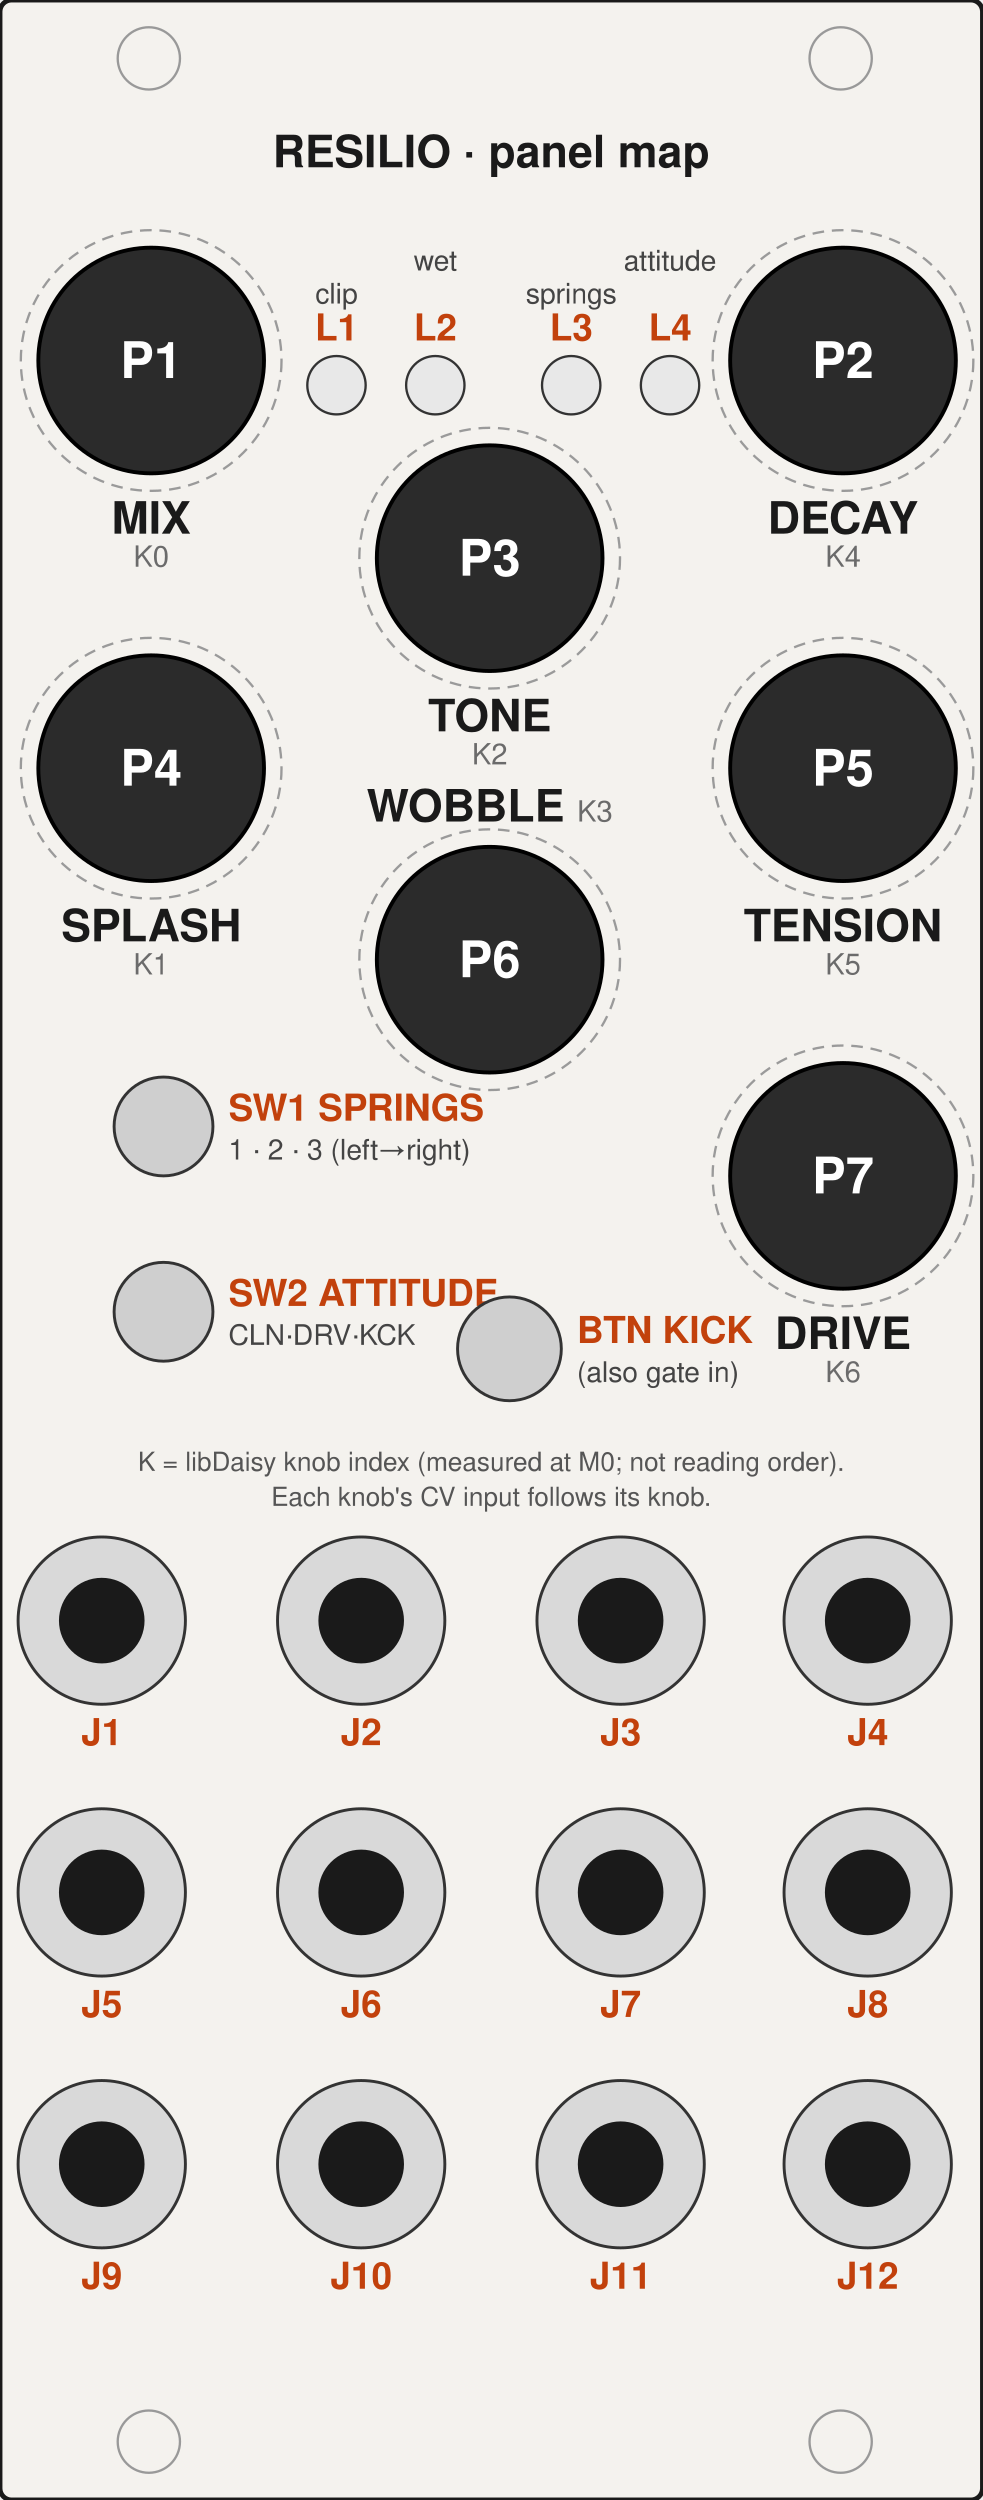
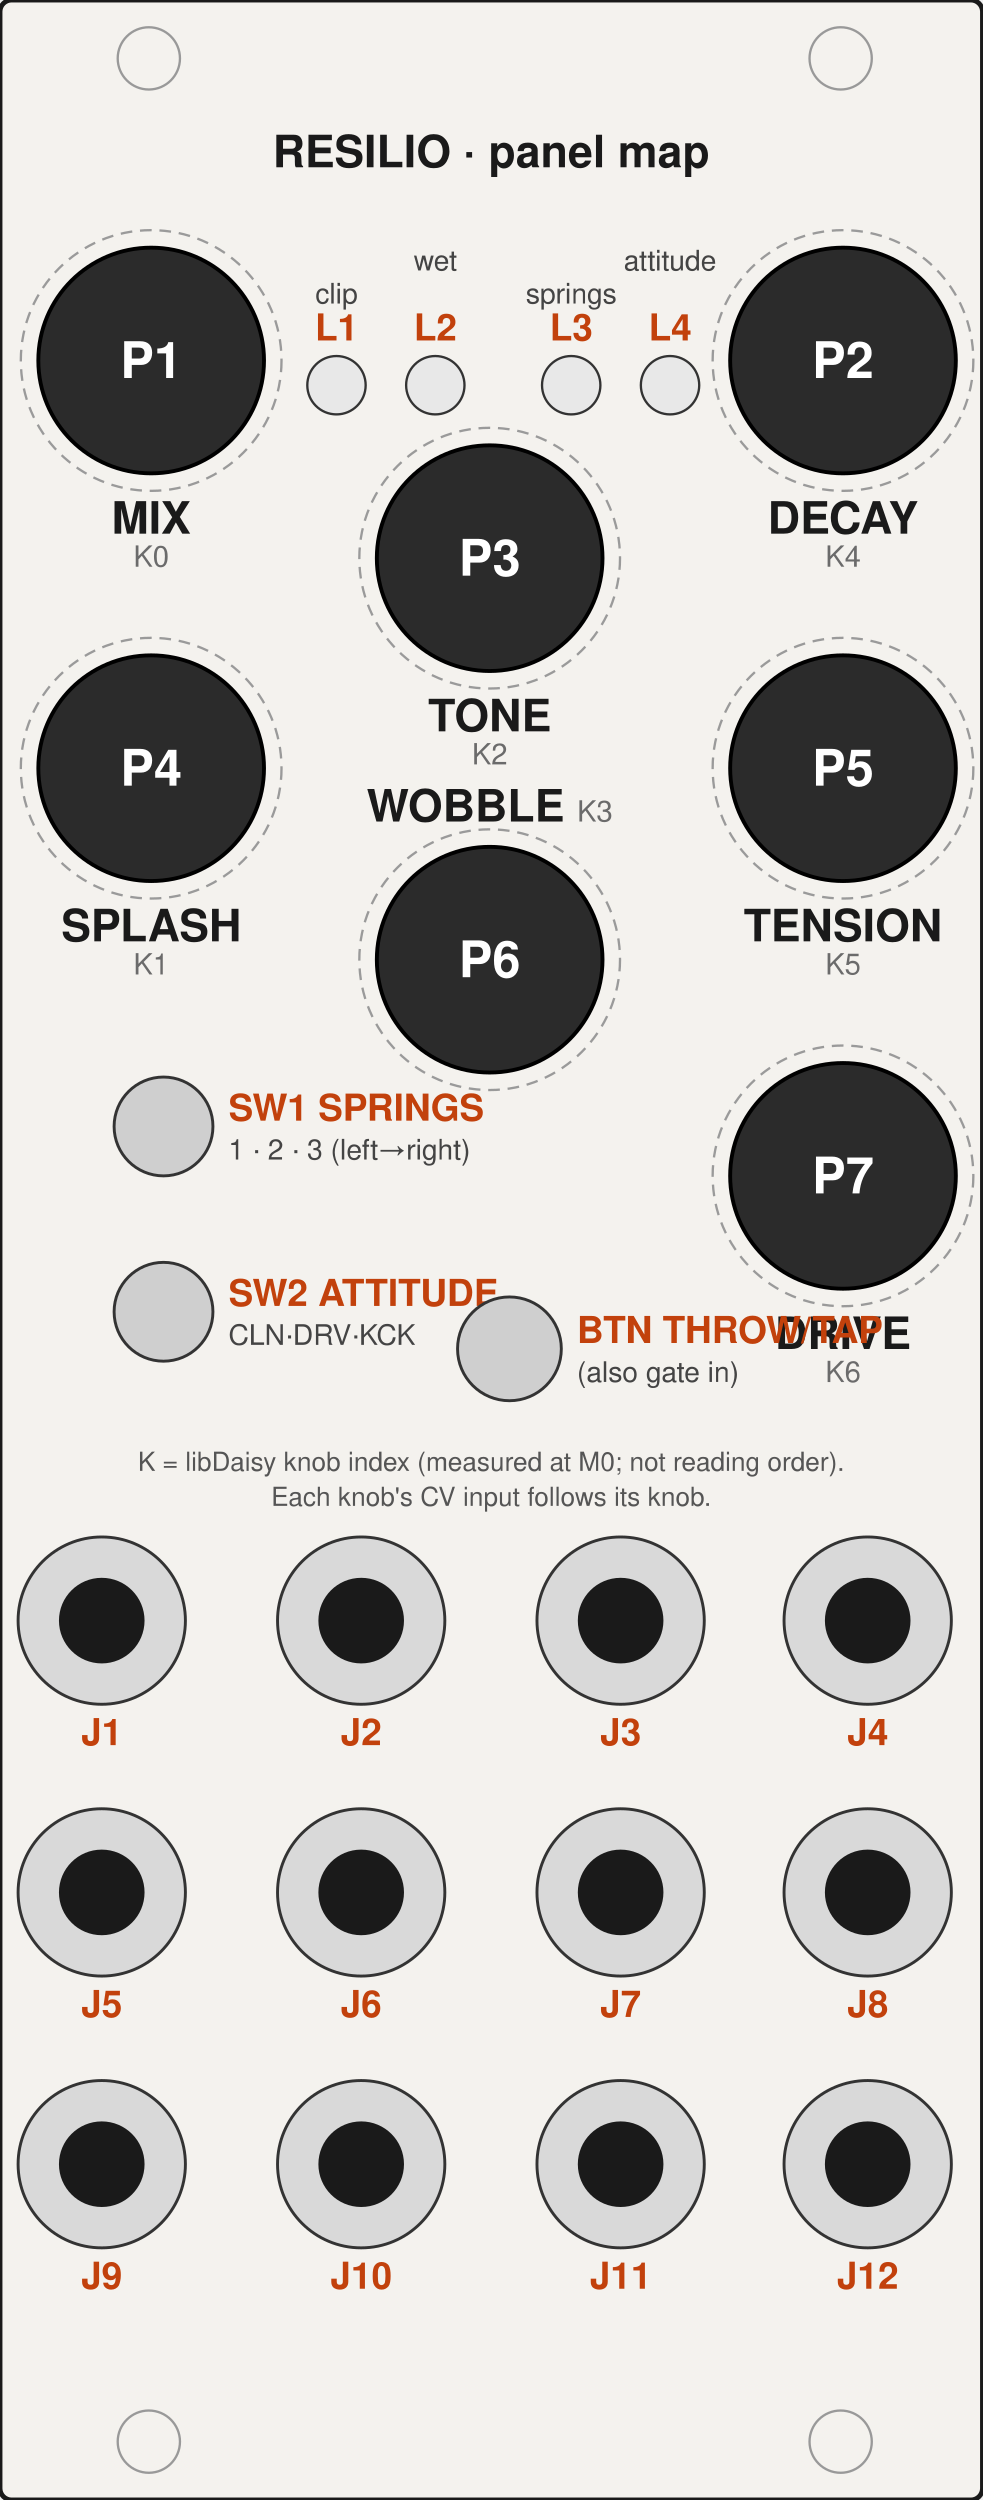
<svg xmlns="http://www.w3.org/2000/svg" width="404" height="1028" viewBox="0 0 50.5 128.5">
  <style>text{font-family:Helvetica,Arial,sans-serif}.panel{fill:#f4f2ee;stroke:#1a1a1a;stroke-width:0.25}.pot{fill:#2b2b2b;stroke:#000;stroke-width:0.2}.potring{fill:none;stroke:#9a9a9a;stroke-width:0.12;stroke-dasharray:0.6 0.4}.id{font-size:2.6px;font-weight:700;fill:#ffffff}.fn{font-size:2.3px;font-weight:700;fill:#1a1a1a}.idx{font-size:1.5px;fill:#6b6b6b}.sid{font-size:1.9px;font-weight:700;fill:#c2410c}.small{font-size:1.45px;fill:#444}.tog{fill:#cfcfcf;stroke:#333;stroke-width:0.15}.led{fill:#e8e8e8;stroke:#333;stroke-width:0.12}.jack{fill:#d9d9d9;stroke:#333;stroke-width:0.15}.jackhole{fill:#1a1a1a}.mount{fill:none;stroke:#999;stroke-width:0.12}.note{font-size:1.35px;fill:#555}</style>
  <rect class="panel" x="0" y="0" width="50.5" height="128.5" rx="0.6" />
  <text class="fn" x="25.25" y="8.6" text-anchor="middle" font-size="2.6px">RESILIO · panel map</text>
  <circle class="mount" cx="7.65" cy="3.001" r="1.6" />
  <circle class="mount" cx="43.21" cy="3.001" r="1.6" />
  <circle class="mount" cx="7.65" cy="125.501" r="1.6" />
  <circle class="mount" cx="43.21" cy="125.501" r="1.6" />
  <circle class="potring" cx="7.77" cy="18.53" r="6.7" />
  <circle class="pot" cx="7.77" cy="18.53" r="5.8" />
  <text class="id" x="7.77" y="19.43" text-anchor="middle">P1</text>
  <text class="fn" x="7.77" y="27.43" text-anchor="middle">MIX</text>
  <text class="idx" x="7.77" y="29.13" text-anchor="middle">K0</text>
  <circle class="potring" cx="43.33" cy="18.53" r="6.7" />
  <circle class="pot" cx="43.33" cy="18.53" r="5.8" />
  <text class="id" x="43.33" y="19.43" text-anchor="middle">P2</text>
  <text class="fn" x="43.33" y="27.43" text-anchor="middle">DECAY</text>
  <text class="idx" x="43.33" y="29.13" text-anchor="middle">K4</text>
  <circle class="potring" cx="25.169" cy="28.69" r="6.7" />
  <circle class="pot" cx="25.169" cy="28.69" r="5.8" />
  <text class="id" x="25.169" y="29.59" text-anchor="middle">P3</text>
  <text class="fn" x="25.169" y="37.59" text-anchor="middle">TONE</text>
  <text class="idx" x="25.169" y="39.29" text-anchor="middle">K2</text>
  <circle class="potring" cx="7.77" cy="39.485" r="6.7" />
  <circle class="pot" cx="7.77" cy="39.485" r="5.8" />
  <text class="id" x="7.77" y="40.385" text-anchor="middle">P4</text>
  <text class="fn" x="7.77" y="48.385" text-anchor="middle">SPLASH</text>
  <text class="idx" x="7.77" y="50.085" text-anchor="middle">K1</text>
  <circle class="potring" cx="43.33" cy="39.485" r="6.7" />
  <circle class="pot" cx="43.33" cy="39.485" r="5.8" />
  <text class="id" x="43.33" y="40.385" text-anchor="middle">P5</text>
  <text class="fn" x="43.33" y="48.385" text-anchor="middle">TENSION</text>
  <text class="idx" x="43.33" y="50.085" text-anchor="middle">K5</text>
  <circle class="potring" cx="25.169" cy="49.328" r="6.7" />
  <circle class="pot" cx="25.169" cy="49.328" r="5.8" />
  <text class="id" x="25.169" y="50.228" text-anchor="middle">P6</text>
  <text class="fn" x="25.169" y="42.228" text-anchor="middle">WOBBLE <tspan class="idx" font-weight="400">K3</tspan>
  </text>
  <circle class="potring" cx="43.33" cy="60.44" r="6.7" />
  <circle class="pot" cx="43.33" cy="60.44" r="5.8" />
  <text class="id" x="43.33" y="61.34" text-anchor="middle">P7</text>
  <text class="fn" x="43.33" y="69.34" text-anchor="middle">DRIVE</text>
  <text class="idx" x="43.33" y="71.04" text-anchor="middle">K6</text>
  <circle class="led" cx="17.295" cy="19.8" r="1.5" />
  <text class="sid" x="17.295" y="17.5" text-anchor="middle" font-size="1.5px">L1</text>
  <text class="small" x="17.295" y="15.6" text-anchor="middle" font-size="1.2px">clip</text>
  <circle class="led" cx="22.375" cy="19.8" r="1.5" />
  <text class="sid" x="22.375" y="17.5" text-anchor="middle" font-size="1.5px">L2</text>
  <text class="small" x="22.375" y="13.9" text-anchor="middle" font-size="1.2px">wet</text>
  <circle class="led" cx="29.36" cy="19.8" r="1.5" />
  <text class="sid" x="29.36" y="17.5" text-anchor="middle" font-size="1.5px">L3</text>
  <text class="small" x="29.36" y="15.6" text-anchor="middle" font-size="1.2px">springs</text>
  <circle class="led" cx="34.44" cy="19.8" r="1.5" />
  <text class="sid" x="34.44" y="17.5" text-anchor="middle" font-size="1.5px">L4</text>
  <text class="small" x="34.44" y="13.9" text-anchor="middle" font-size="1.2px">attitude</text>
  <circle class="tog" cx="8.405" cy="57.9" r="2.54" />
  <text class="sid" x="11.745" y="57.6">SW1 SPRINGS</text>
  <text class="small" x="11.745" y="59.6">1 · 2 · 3 (left→right)</text>
  <circle class="tog" cx="8.405" cy="67.425" r="2.54" />
  <text class="sid" x="11.745" y="67.125">SW2 ATTITUDE</text>
  <text class="small" x="11.745" y="69.125">CLN·DRV·KCK</text>
  <circle class="tog" cx="26.185" cy="69.33" r="2.667" />
-   <text class="sid" x="29.652" y="69.03">BTN KICK</text>
+   <text class="sid" x="29.652" y="69.03">BTN THROW/TAP</text>
  <text class="small" x="29.652" y="71.03">(also gate in)</text>
  <circle class="jack" cx="5.23" cy="83.3" r="4.3" />
  <circle class="jackhole" cx="5.23" cy="83.3" r="2.2" />
  <text class="sid" x="5.23" y="89.7" text-anchor="middle" font-size="1.6px">J1</text>
  <circle class="jack" cx="18.565" cy="83.3" r="4.3" />
  <circle class="jackhole" cx="18.565" cy="83.3" r="2.2" />
  <text class="sid" x="18.565" y="89.7" text-anchor="middle" font-size="1.6px">J2</text>
  <circle class="jack" cx="31.9" cy="83.3" r="4.3" />
  <circle class="jackhole" cx="31.9" cy="83.3" r="2.2" />
  <text class="sid" x="31.9" y="89.7" text-anchor="middle" font-size="1.6px">J3</text>
  <circle class="jack" cx="44.6" cy="83.3" r="4.3" />
  <circle class="jackhole" cx="44.6" cy="83.3" r="2.2" />
  <text class="sid" x="44.6" y="89.7" text-anchor="middle" font-size="1.6px">J4</text>
  <circle class="jack" cx="5.23" cy="97.27" r="4.3" />
  <circle class="jackhole" cx="5.23" cy="97.27" r="2.2" />
  <text class="sid" x="5.23" y="103.67" text-anchor="middle" font-size="1.6px">J5</text>
  <circle class="jack" cx="18.565" cy="97.27" r="4.3" />
  <circle class="jackhole" cx="18.565" cy="97.27" r="2.2" />
  <text class="sid" x="18.565" y="103.67" text-anchor="middle" font-size="1.6px">J6</text>
  <circle class="jack" cx="31.9" cy="97.27" r="4.3" />
  <circle class="jackhole" cx="31.9" cy="97.27" r="2.2" />
  <text class="sid" x="31.9" y="103.67" text-anchor="middle" font-size="1.6px">J7</text>
  <circle class="jack" cx="44.6" cy="97.27" r="4.3" />
  <circle class="jackhole" cx="44.6" cy="97.27" r="2.2" />
  <text class="sid" x="44.6" y="103.67" text-anchor="middle" font-size="1.6px">J8</text>
  <circle class="jack" cx="5.23" cy="111.24" r="4.3" />
  <circle class="jackhole" cx="5.23" cy="111.24" r="2.2" />
  <text class="sid" x="5.23" y="117.64" text-anchor="middle" font-size="1.6px">J9</text>
  <circle class="jack" cx="18.565" cy="111.24" r="4.3" />
  <circle class="jackhole" cx="18.565" cy="111.24" r="2.2" />
  <text class="sid" x="18.565" y="117.64" text-anchor="middle" font-size="1.6px">J10</text>
  <circle class="jack" cx="31.9" cy="111.24" r="4.3" />
  <circle class="jackhole" cx="31.9" cy="111.24" r="2.2" />
  <text class="sid" x="31.9" y="117.64" text-anchor="middle" font-size="1.6px">J11</text>
  <circle class="jack" cx="44.6" cy="111.24" r="4.3" />
  <circle class="jackhole" cx="44.6" cy="111.24" r="2.2" />
  <text class="sid" x="44.6" y="117.64" text-anchor="middle" font-size="1.6px">J12</text>
  <text class="note" x="25.25" y="75.6" text-anchor="middle">K = libDaisy knob index (measured at M0; not reading order).</text>
  <text class="note" x="25.25" y="77.4" text-anchor="middle">Each knob's CV input follows its knob.</text>
</svg>
